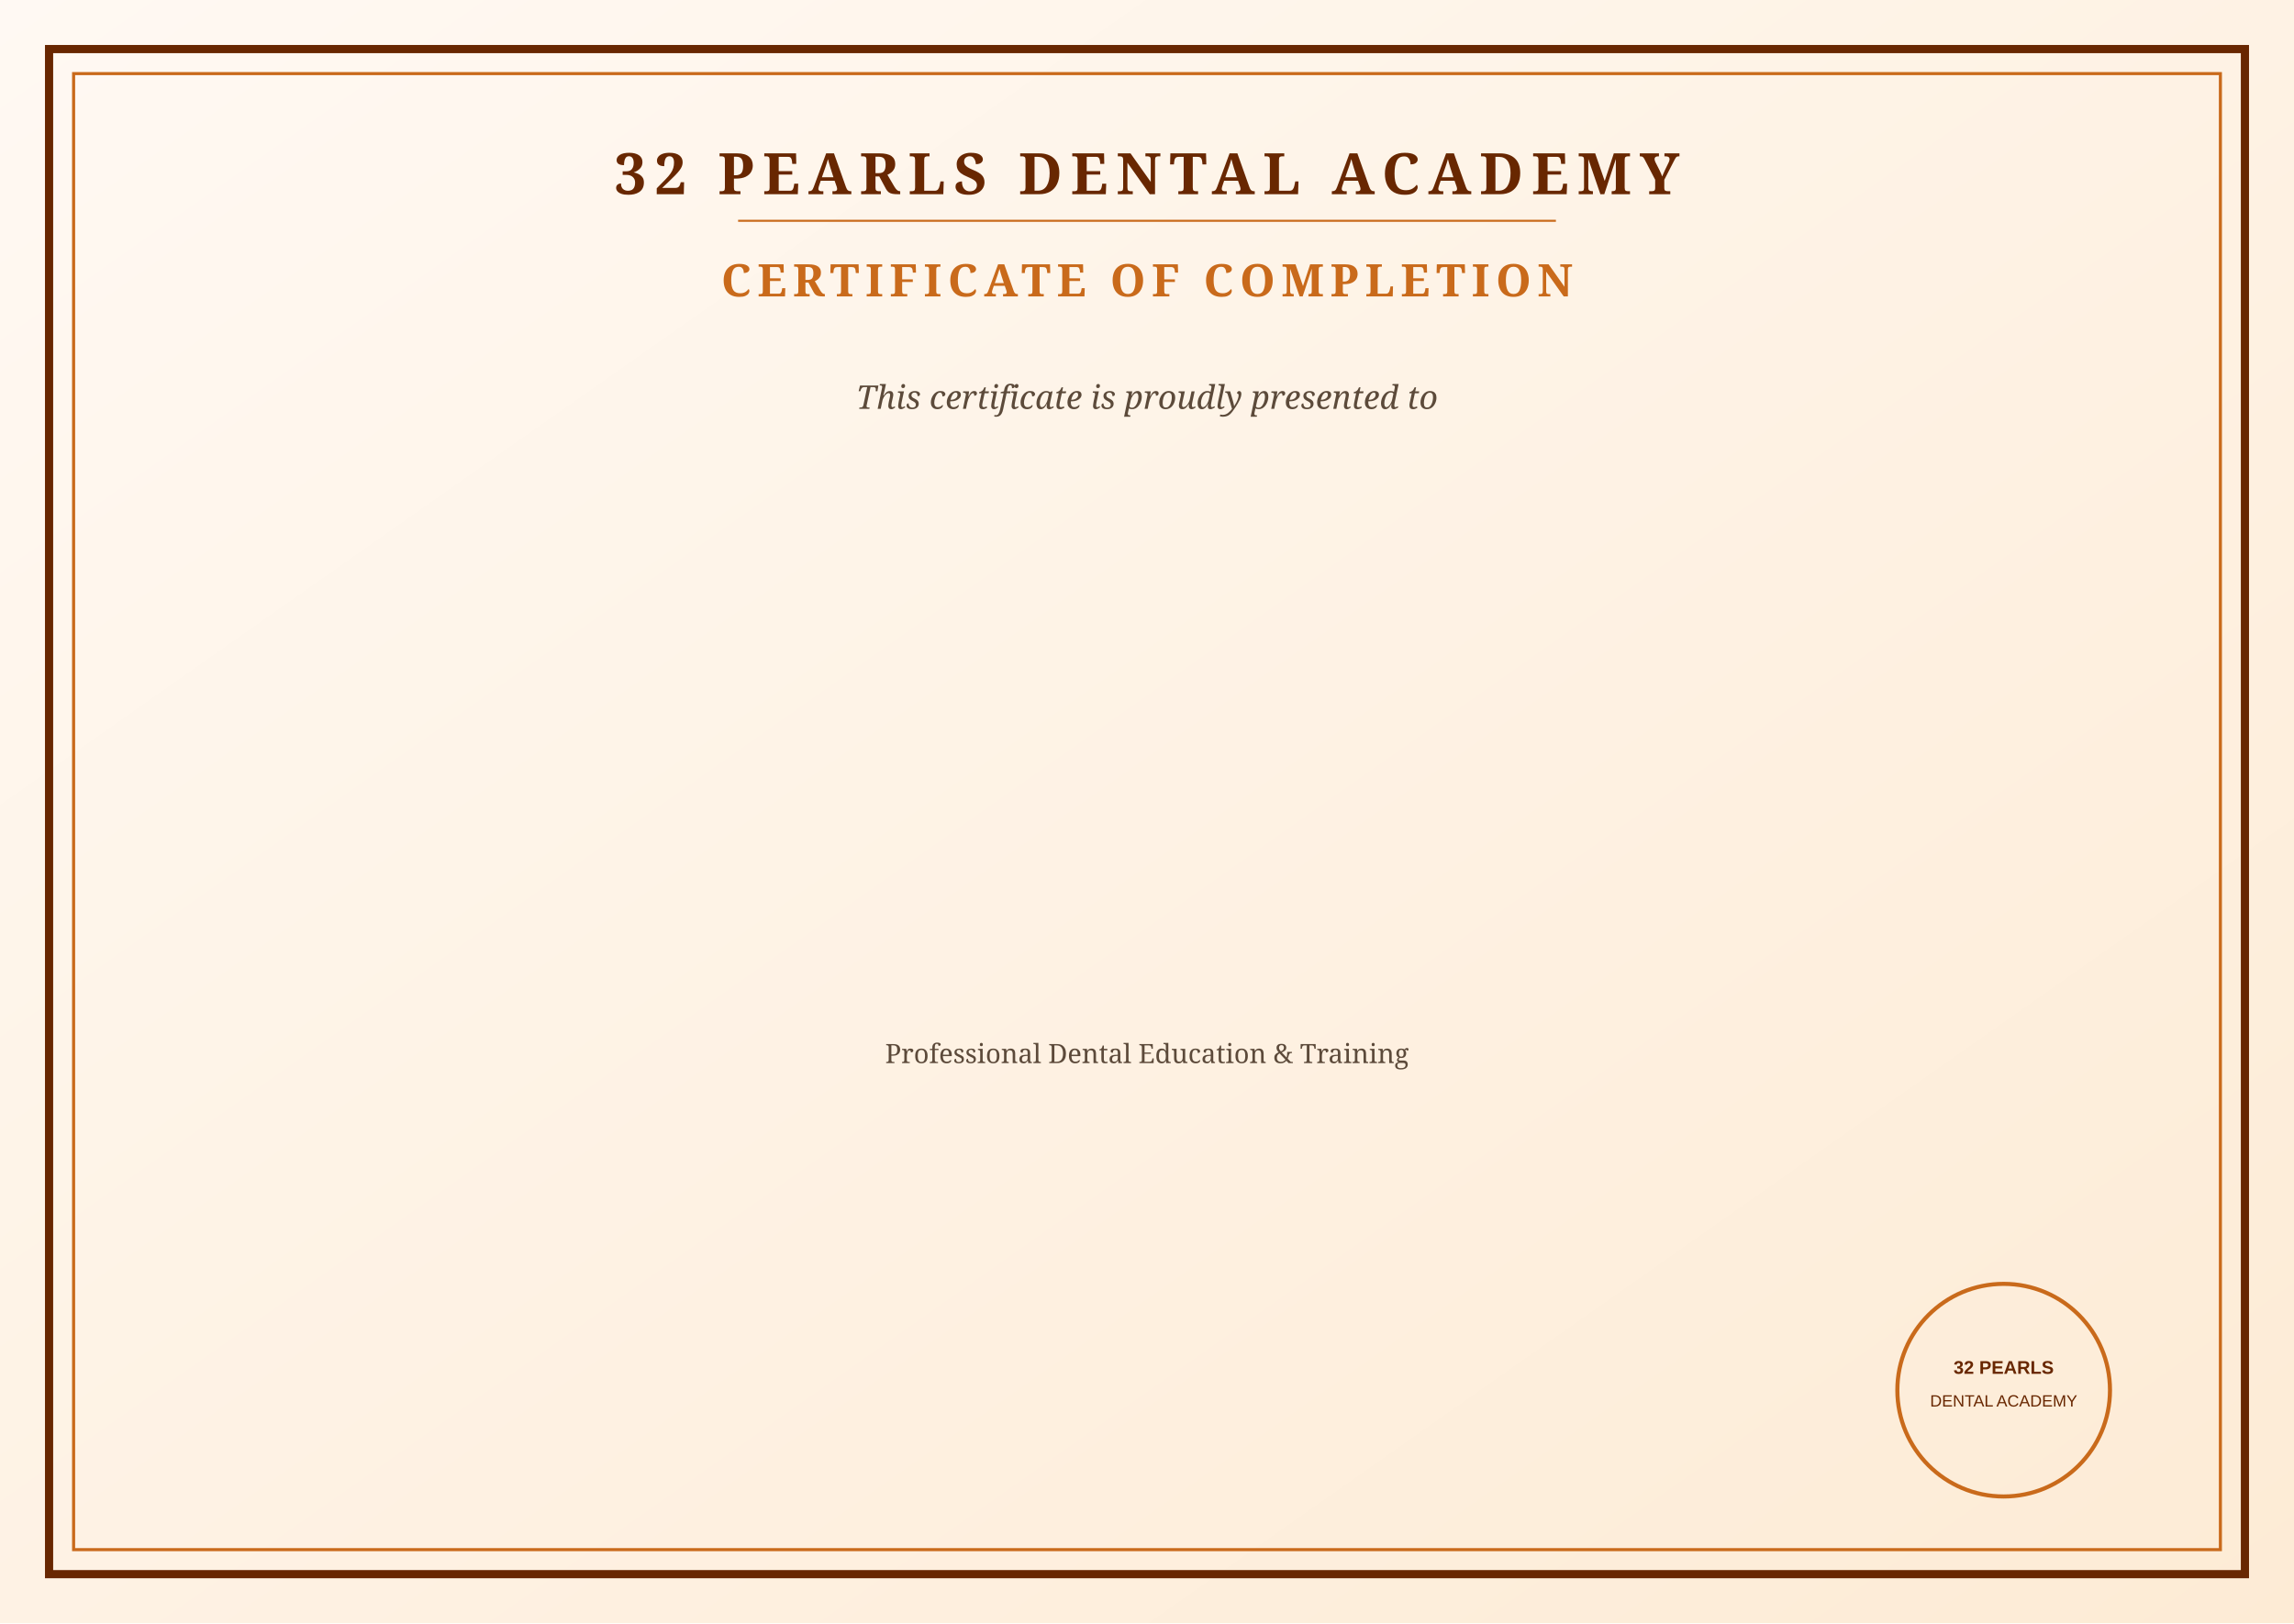
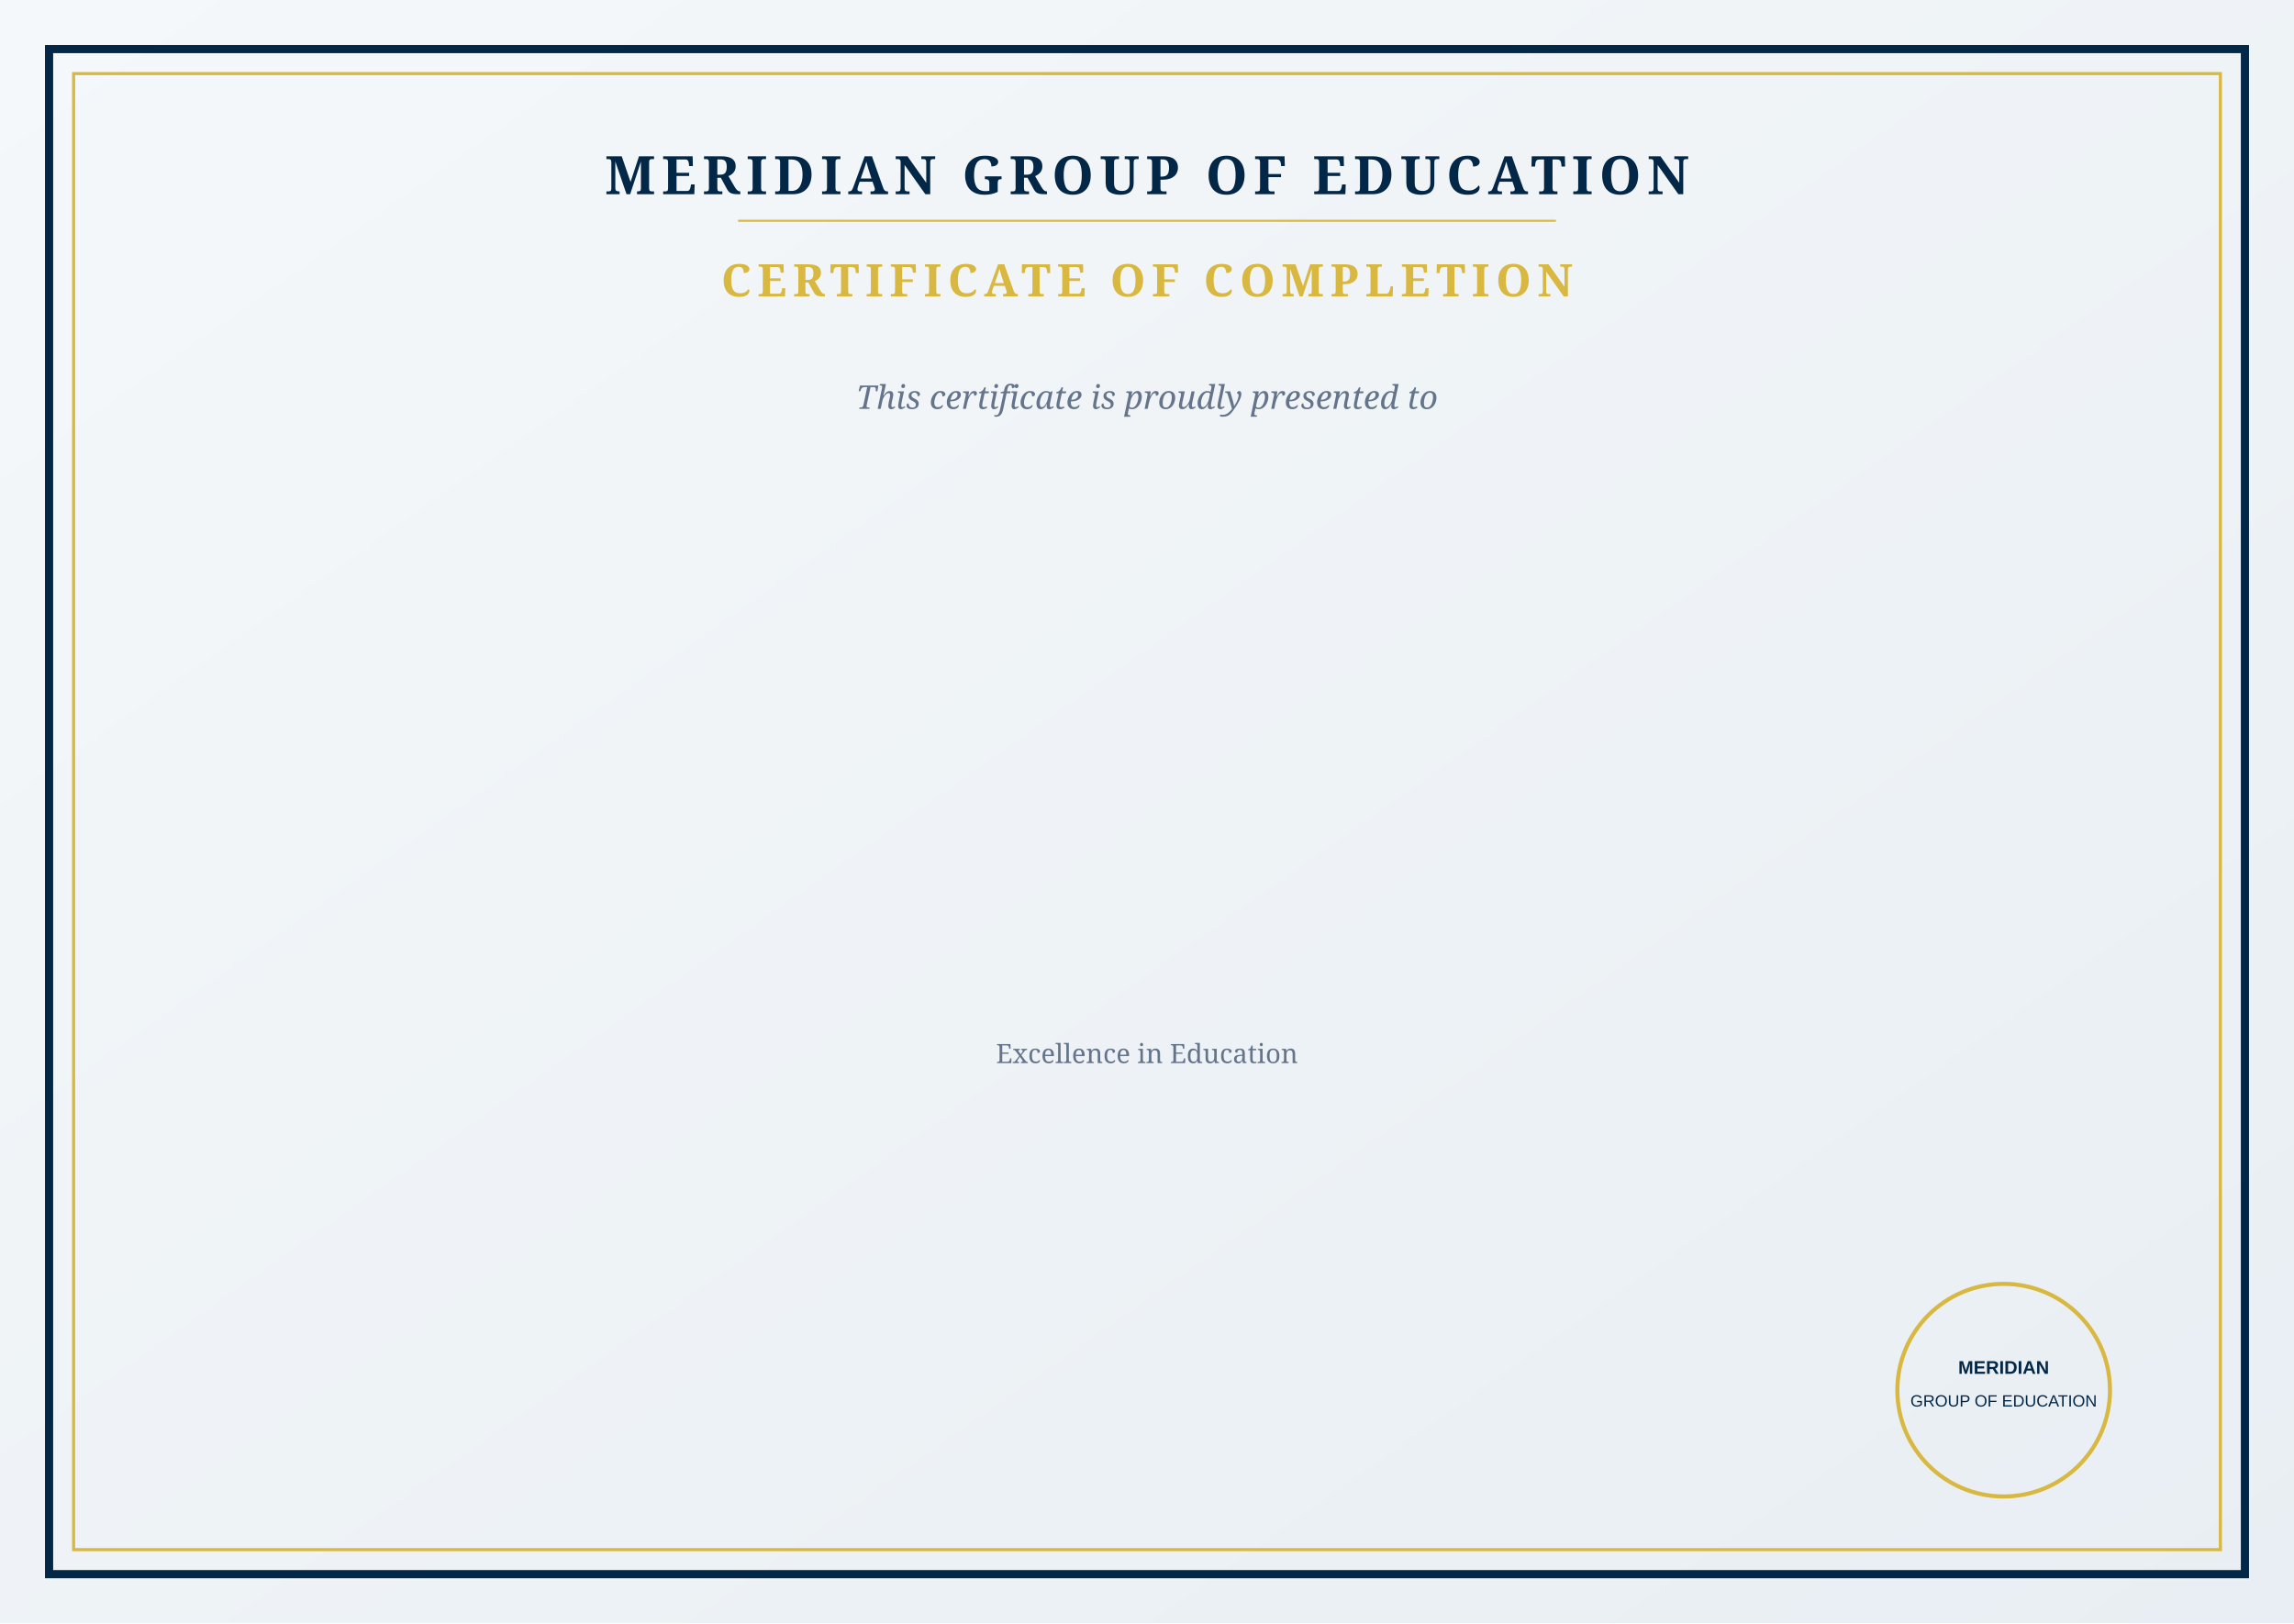
<svg xmlns="http://www.w3.org/2000/svg" viewBox="0 0 1122 794" width="1122" height="794">
  <defs>
-     <linearGradient id="cream" x1="0%" y1="0%" x2="100%" y2="100%">
-       <stop offset="0%" style="stop-color:#FFF9F3" />
-       <stop offset="100%" style="stop-color:#fdebd5" />
+     <linearGradient id="ice" x1="0%" y1="0%" x2="100%" y2="100%">
+       <stop offset="0%" style="stop-color:#F5F8FA" />
+       <stop offset="100%" style="stop-color:#E8EEF3" />
    </linearGradient>
  </defs>
-   <rect width="1122" height="794" fill="url(#cream)" />
-   <rect x="24" y="24" width="1074" height="746" fill="none" stroke="#682701" stroke-width="4" />
-   <rect x="36" y="36" width="1050" height="722" fill="none" stroke="#C96A1B" stroke-width="1.5" />
-   <text x="561" y="95" text-anchor="middle" fill="#682701" font-family="Georgia, serif" font-size="28" font-weight="bold" letter-spacing="4">32 PEARLS DENTAL ACADEMY</text>
-   <line x1="361" y1="108" x2="761" y2="108" stroke="#C96A1B" stroke-width="1" />
-   <text x="561" y="145" text-anchor="middle" fill="#C96A1B" font-family="Georgia, serif" font-size="22" font-weight="bold" letter-spacing="3">CERTIFICATE OF COMPLETION</text>
-   <text x="561" y="200" text-anchor="middle" fill="#5c4a3a" font-family="Georgia, serif" font-size="16" font-style="italic">This certificate is proudly presented to</text>
-   <text x="561" y="520" text-anchor="middle" fill="#5c4a3a" font-family="Georgia, serif" font-size="13">Professional Dental Education &amp; Training</text>
-   <circle cx="980" cy="680" r="52" fill="none" stroke="#C96A1B" stroke-width="2" />
-   <text x="980" y="672" text-anchor="middle" fill="#682701" font-family="Arial, sans-serif" font-size="9" font-weight="bold">32 PEARLS</text>
-   <text x="980" y="688" text-anchor="middle" fill="#682701" font-family="Arial, sans-serif" font-size="8">DENTAL ACADEMY</text>
+   <rect width="1122" height="794" fill="url(#ice)" />
+   <rect x="24" y="24" width="1074" height="746" fill="none" stroke="#032746" stroke-width="4" />
+   <rect x="36" y="36" width="1050" height="722" fill="none" stroke="#D8B840" stroke-width="1.5" />
+   <text x="561" y="95" text-anchor="middle" fill="#032746" font-family="Georgia, serif" font-size="26" font-weight="bold" letter-spacing="3">MERIDIAN GROUP OF EDUCATION</text>
+   <line x1="361" y1="108" x2="761" y2="108" stroke="#D8B840" stroke-width="1" />
+   <text x="561" y="145" text-anchor="middle" fill="#D8B840" font-family="Georgia, serif" font-size="22" font-weight="bold" letter-spacing="3">CERTIFICATE OF COMPLETION</text>
+   <text x="561" y="200" text-anchor="middle" fill="#64748B" font-family="Georgia, serif" font-size="16" font-style="italic">This certificate is proudly presented to</text>
+   <text x="561" y="520" text-anchor="middle" fill="#64748B" font-family="Georgia, serif" font-size="13">Excellence in Education</text>
+   <circle cx="980" cy="680" r="52" fill="none" stroke="#D8B840" stroke-width="2" />
+   <text x="980" y="672" text-anchor="middle" fill="#032746" font-family="Arial, sans-serif" font-size="9" font-weight="bold">MERIDIAN</text>
+   <text x="980" y="688" text-anchor="middle" fill="#032746" font-family="Arial, sans-serif" font-size="8">GROUP OF EDUCATION</text>
</svg>
